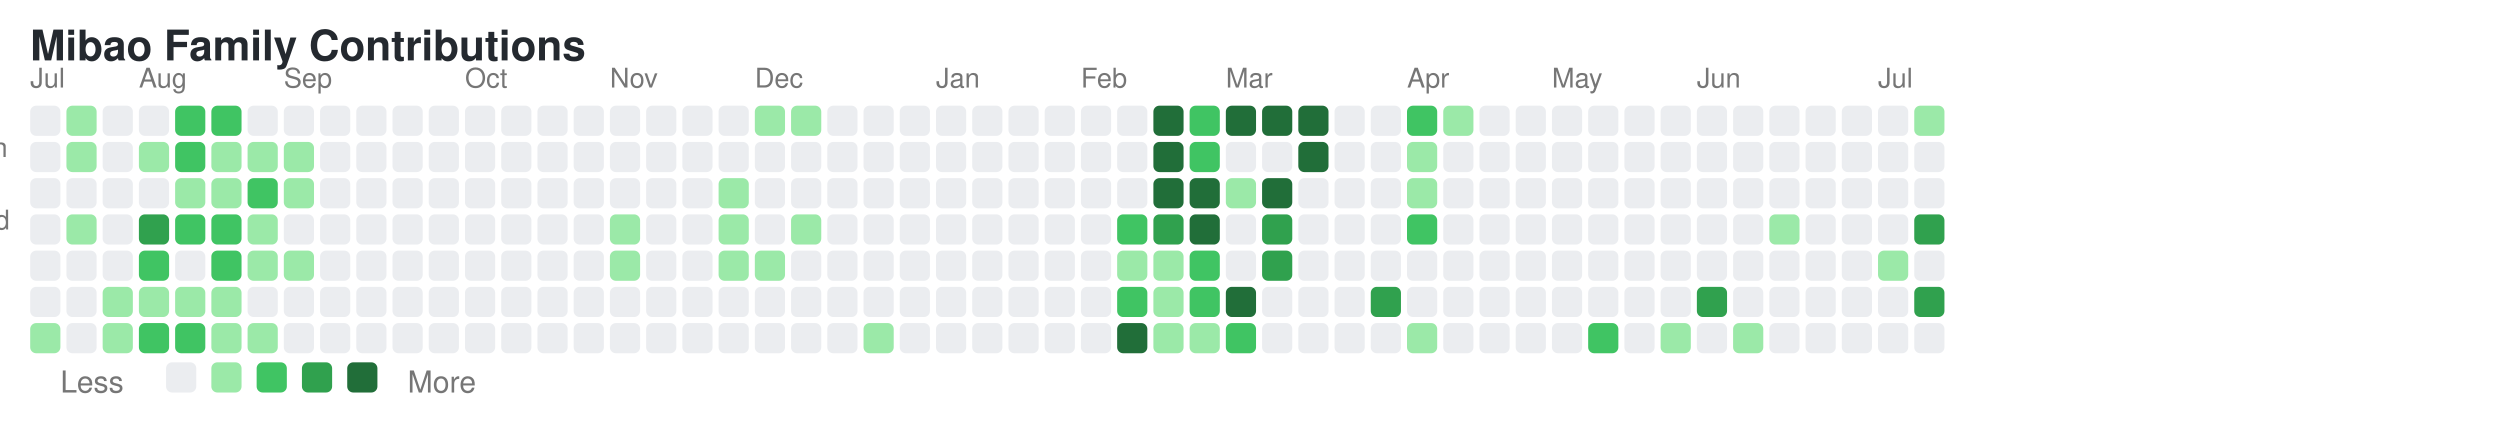
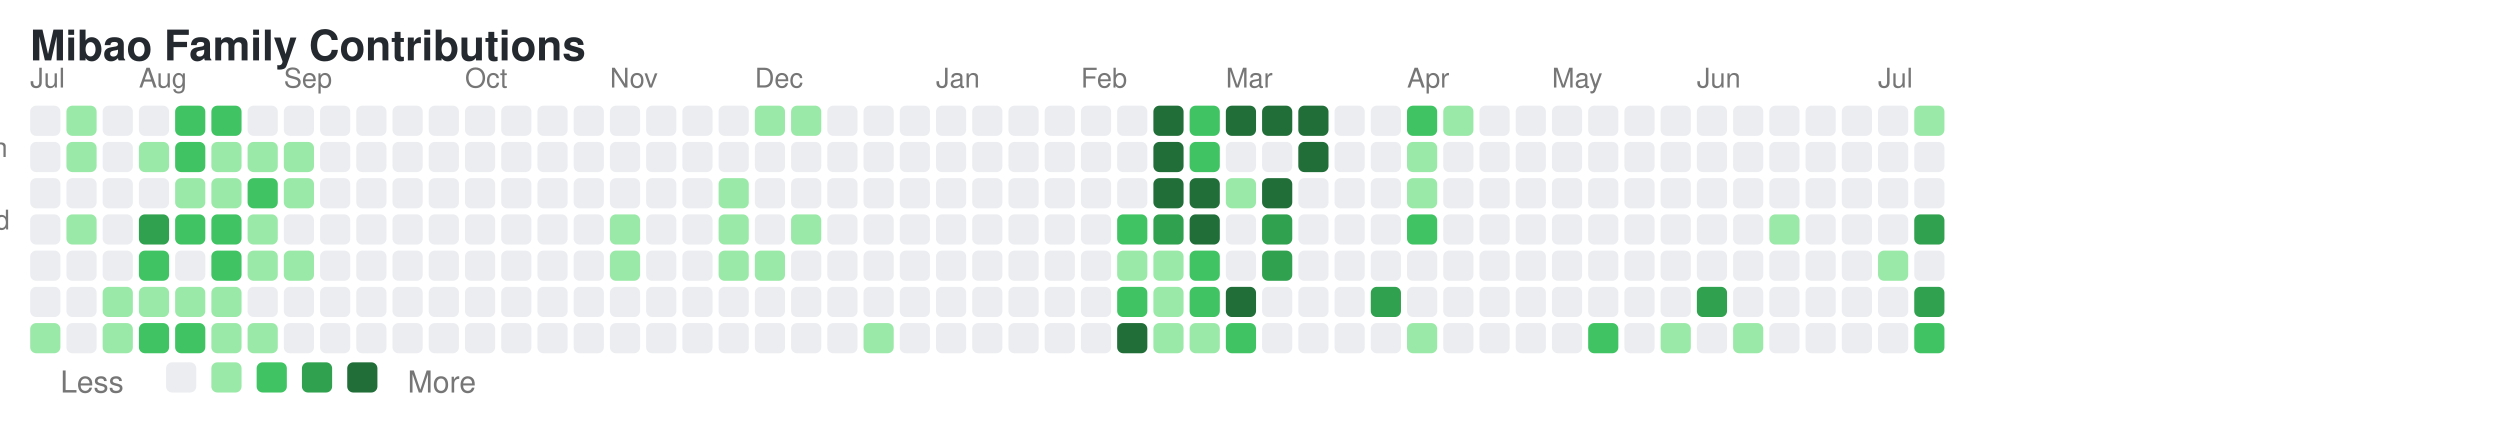
<svg xmlns="http://www.w3.org/2000/svg" width="828" height="140">
  <text x="10" y="20" font-family="-apple-system, BlinkMacSystemFont, Segoe UI, Helvetica, Arial, sans-serif" font-size="14" font-weight="600" fill="#24292f">Mibao Family Contributions</text>
  <g transform="translate(10, 35)">
    <text x="0" y="-6" font-family="-apple-system, BlinkMacSystemFont, Segoe UI, Helvetica, Arial, sans-serif" font-size="9" fill="#767676">Jul</text>
    <text x="36" y="-6" font-family="-apple-system, BlinkMacSystemFont, Segoe UI, Helvetica, Arial, sans-serif" font-size="9" fill="#767676">Aug</text>
    <text x="84" y="-6" font-family="-apple-system, BlinkMacSystemFont, Segoe UI, Helvetica, Arial, sans-serif" font-size="9" fill="#767676">Sep</text>
    <text x="144" y="-6" font-family="-apple-system, BlinkMacSystemFont, Segoe UI, Helvetica, Arial, sans-serif" font-size="9" fill="#767676">Oct</text>
    <text x="192" y="-6" font-family="-apple-system, BlinkMacSystemFont, Segoe UI, Helvetica, Arial, sans-serif" font-size="9" fill="#767676">Nov</text>
    <text x="240" y="-6" font-family="-apple-system, BlinkMacSystemFont, Segoe UI, Helvetica, Arial, sans-serif" font-size="9" fill="#767676">Dec</text>
    <text x="300" y="-6" font-family="-apple-system, BlinkMacSystemFont, Segoe UI, Helvetica, Arial, sans-serif" font-size="9" fill="#767676">Jan</text>
    <text x="348" y="-6" font-family="-apple-system, BlinkMacSystemFont, Segoe UI, Helvetica, Arial, sans-serif" font-size="9" fill="#767676">Feb</text>
    <text x="396" y="-6" font-family="-apple-system, BlinkMacSystemFont, Segoe UI, Helvetica, Arial, sans-serif" font-size="9" fill="#767676">Mar</text>
    <text x="456" y="-6" font-family="-apple-system, BlinkMacSystemFont, Segoe UI, Helvetica, Arial, sans-serif" font-size="9" fill="#767676">Apr</text>
    <text x="504" y="-6" font-family="-apple-system, BlinkMacSystemFont, Segoe UI, Helvetica, Arial, sans-serif" font-size="9" fill="#767676">May</text>
    <text x="552" y="-6" font-family="-apple-system, BlinkMacSystemFont, Segoe UI, Helvetica, Arial, sans-serif" font-size="9" fill="#767676">Jun</text>
    <text x="612" y="-6" font-family="-apple-system, BlinkMacSystemFont, Segoe UI, Helvetica, Arial, sans-serif" font-size="9" fill="#767676">Jul</text>
    <text x="-25" y="17.0" font-family="-apple-system, BlinkMacSystemFont, Segoe UI, Helvetica, Arial, sans-serif" font-size="9" fill="#767676">Mon</text>
    <text x="-25" y="41.0" font-family="-apple-system, BlinkMacSystemFont, Segoe UI, Helvetica, Arial, sans-serif" font-size="9" fill="#767676">Wed</text>
    <text x="-25" y="65.0" font-family="-apple-system, BlinkMacSystemFont, Segoe UI, Helvetica, Arial, sans-serif" font-size="9" fill="#767676">Fri</text>
    <rect x="0" y="0" width="10" height="10" fill="#ebedf0" rx="2" />
    <rect x="0" y="12" width="10" height="10" fill="#ebedf0" rx="2" />
    <rect x="0" y="24" width="10" height="10" fill="#ebedf0" rx="2" />
    <rect x="0" y="36" width="10" height="10" fill="#ebedf0" rx="2" />
    <rect x="0" y="48" width="10" height="10" fill="#ebedf0" rx="2" />
    <rect x="0" y="60" width="10" height="10" fill="#ebedf0" rx="2" />
    <rect x="0" y="72" width="10" height="10" fill="#9be9a8" rx="2" />
    <rect x="12" y="0" width="10" height="10" fill="#9be9a8" rx="2" />
    <rect x="12" y="12" width="10" height="10" fill="#9be9a8" rx="2" />
    <rect x="12" y="24" width="10" height="10" fill="#ebedf0" rx="2" />
    <rect x="12" y="36" width="10" height="10" fill="#9be9a8" rx="2" />
    <rect x="12" y="48" width="10" height="10" fill="#ebedf0" rx="2" />
    <rect x="12" y="60" width="10" height="10" fill="#ebedf0" rx="2" />
    <rect x="12" y="72" width="10" height="10" fill="#ebedf0" rx="2" />
    <rect x="24" y="0" width="10" height="10" fill="#ebedf0" rx="2" />
    <rect x="24" y="12" width="10" height="10" fill="#ebedf0" rx="2" />
    <rect x="24" y="24" width="10" height="10" fill="#ebedf0" rx="2" />
    <rect x="24" y="36" width="10" height="10" fill="#ebedf0" rx="2" />
    <rect x="24" y="48" width="10" height="10" fill="#ebedf0" rx="2" />
    <rect x="24" y="60" width="10" height="10" fill="#9be9a8" rx="2" />
    <rect x="24" y="72" width="10" height="10" fill="#9be9a8" rx="2" />
    <rect x="36" y="0" width="10" height="10" fill="#ebedf0" rx="2" />
    <rect x="36" y="12" width="10" height="10" fill="#9be9a8" rx="2" />
    <rect x="36" y="24" width="10" height="10" fill="#ebedf0" rx="2" />
    <rect x="36" y="36" width="10" height="10" fill="#30a14e" rx="2" />
    <rect x="36" y="48" width="10" height="10" fill="#40c463" rx="2" />
    <rect x="36" y="60" width="10" height="10" fill="#9be9a8" rx="2" />
    <rect x="36" y="72" width="10" height="10" fill="#40c463" rx="2" />
    <rect x="48" y="0" width="10" height="10" fill="#40c463" rx="2" />
    <rect x="48" y="12" width="10" height="10" fill="#40c463" rx="2" />
    <rect x="48" y="24" width="10" height="10" fill="#9be9a8" rx="2" />
    <rect x="48" y="36" width="10" height="10" fill="#40c463" rx="2" />
    <rect x="48" y="48" width="10" height="10" fill="#ebedf0" rx="2" />
    <rect x="48" y="60" width="10" height="10" fill="#9be9a8" rx="2" />
    <rect x="48" y="72" width="10" height="10" fill="#40c463" rx="2" />
    <rect x="60" y="0" width="10" height="10" fill="#40c463" rx="2" />
    <rect x="60" y="12" width="10" height="10" fill="#9be9a8" rx="2" />
    <rect x="60" y="24" width="10" height="10" fill="#9be9a8" rx="2" />
    <rect x="60" y="36" width="10" height="10" fill="#40c463" rx="2" />
    <rect x="60" y="48" width="10" height="10" fill="#40c463" rx="2" />
    <rect x="60" y="60" width="10" height="10" fill="#9be9a8" rx="2" />
    <rect x="60" y="72" width="10" height="10" fill="#9be9a8" rx="2" />
    <rect x="72" y="0" width="10" height="10" fill="#ebedf0" rx="2" />
    <rect x="72" y="12" width="10" height="10" fill="#9be9a8" rx="2" />
    <rect x="72" y="24" width="10" height="10" fill="#40c463" rx="2" />
    <rect x="72" y="36" width="10" height="10" fill="#9be9a8" rx="2" />
    <rect x="72" y="48" width="10" height="10" fill="#9be9a8" rx="2" />
    <rect x="72" y="60" width="10" height="10" fill="#ebedf0" rx="2" />
    <rect x="72" y="72" width="10" height="10" fill="#9be9a8" rx="2" />
    <rect x="84" y="0" width="10" height="10" fill="#ebedf0" rx="2" />
    <rect x="84" y="12" width="10" height="10" fill="#9be9a8" rx="2" />
    <rect x="84" y="24" width="10" height="10" fill="#9be9a8" rx="2" />
    <rect x="84" y="36" width="10" height="10" fill="#ebedf0" rx="2" />
    <rect x="84" y="48" width="10" height="10" fill="#9be9a8" rx="2" />
    <rect x="84" y="60" width="10" height="10" fill="#ebedf0" rx="2" />
    <rect x="84" y="72" width="10" height="10" fill="#ebedf0" rx="2" />
    <rect x="96" y="0" width="10" height="10" fill="#ebedf0" rx="2" />
    <rect x="96" y="12" width="10" height="10" fill="#ebedf0" rx="2" />
    <rect x="96" y="24" width="10" height="10" fill="#ebedf0" rx="2" />
    <rect x="96" y="36" width="10" height="10" fill="#ebedf0" rx="2" />
    <rect x="96" y="48" width="10" height="10" fill="#ebedf0" rx="2" />
    <rect x="96" y="60" width="10" height="10" fill="#ebedf0" rx="2" />
    <rect x="96" y="72" width="10" height="10" fill="#ebedf0" rx="2" />
    <rect x="108" y="0" width="10" height="10" fill="#ebedf0" rx="2" />
    <rect x="108" y="12" width="10" height="10" fill="#ebedf0" rx="2" />
    <rect x="108" y="24" width="10" height="10" fill="#ebedf0" rx="2" />
    <rect x="108" y="36" width="10" height="10" fill="#ebedf0" rx="2" />
    <rect x="108" y="48" width="10" height="10" fill="#ebedf0" rx="2" />
    <rect x="108" y="60" width="10" height="10" fill="#ebedf0" rx="2" />
    <rect x="108" y="72" width="10" height="10" fill="#ebedf0" rx="2" />
    <rect x="120" y="0" width="10" height="10" fill="#ebedf0" rx="2" />
    <rect x="120" y="12" width="10" height="10" fill="#ebedf0" rx="2" />
    <rect x="120" y="24" width="10" height="10" fill="#ebedf0" rx="2" />
    <rect x="120" y="36" width="10" height="10" fill="#ebedf0" rx="2" />
    <rect x="120" y="48" width="10" height="10" fill="#ebedf0" rx="2" />
    <rect x="120" y="60" width="10" height="10" fill="#ebedf0" rx="2" />
    <rect x="120" y="72" width="10" height="10" fill="#ebedf0" rx="2" />
    <rect x="132" y="0" width="10" height="10" fill="#ebedf0" rx="2" />
    <rect x="132" y="12" width="10" height="10" fill="#ebedf0" rx="2" />
    <rect x="132" y="24" width="10" height="10" fill="#ebedf0" rx="2" />
    <rect x="132" y="36" width="10" height="10" fill="#ebedf0" rx="2" />
    <rect x="132" y="48" width="10" height="10" fill="#ebedf0" rx="2" />
    <rect x="132" y="60" width="10" height="10" fill="#ebedf0" rx="2" />
    <rect x="132" y="72" width="10" height="10" fill="#ebedf0" rx="2" />
    <rect x="144" y="0" width="10" height="10" fill="#ebedf0" rx="2" />
    <rect x="144" y="12" width="10" height="10" fill="#ebedf0" rx="2" />
    <rect x="144" y="24" width="10" height="10" fill="#ebedf0" rx="2" />
    <rect x="144" y="36" width="10" height="10" fill="#ebedf0" rx="2" />
    <rect x="144" y="48" width="10" height="10" fill="#ebedf0" rx="2" />
    <rect x="144" y="60" width="10" height="10" fill="#ebedf0" rx="2" />
    <rect x="144" y="72" width="10" height="10" fill="#ebedf0" rx="2" />
    <rect x="156" y="0" width="10" height="10" fill="#ebedf0" rx="2" />
    <rect x="156" y="12" width="10" height="10" fill="#ebedf0" rx="2" />
    <rect x="156" y="24" width="10" height="10" fill="#ebedf0" rx="2" />
    <rect x="156" y="36" width="10" height="10" fill="#ebedf0" rx="2" />
    <rect x="156" y="48" width="10" height="10" fill="#ebedf0" rx="2" />
    <rect x="156" y="60" width="10" height="10" fill="#ebedf0" rx="2" />
    <rect x="156" y="72" width="10" height="10" fill="#ebedf0" rx="2" />
    <rect x="168" y="0" width="10" height="10" fill="#ebedf0" rx="2" />
    <rect x="168" y="12" width="10" height="10" fill="#ebedf0" rx="2" />
    <rect x="168" y="24" width="10" height="10" fill="#ebedf0" rx="2" />
    <rect x="168" y="36" width="10" height="10" fill="#ebedf0" rx="2" />
    <rect x="168" y="48" width="10" height="10" fill="#ebedf0" rx="2" />
    <rect x="168" y="60" width="10" height="10" fill="#ebedf0" rx="2" />
    <rect x="168" y="72" width="10" height="10" fill="#ebedf0" rx="2" />
    <rect x="180" y="0" width="10" height="10" fill="#ebedf0" rx="2" />
    <rect x="180" y="12" width="10" height="10" fill="#ebedf0" rx="2" />
    <rect x="180" y="24" width="10" height="10" fill="#ebedf0" rx="2" />
    <rect x="180" y="36" width="10" height="10" fill="#ebedf0" rx="2" />
    <rect x="180" y="48" width="10" height="10" fill="#ebedf0" rx="2" />
    <rect x="180" y="60" width="10" height="10" fill="#ebedf0" rx="2" />
    <rect x="180" y="72" width="10" height="10" fill="#ebedf0" rx="2" />
    <rect x="192" y="0" width="10" height="10" fill="#ebedf0" rx="2" />
    <rect x="192" y="12" width="10" height="10" fill="#ebedf0" rx="2" />
    <rect x="192" y="24" width="10" height="10" fill="#ebedf0" rx="2" />
    <rect x="192" y="36" width="10" height="10" fill="#9be9a8" rx="2" />
    <rect x="192" y="48" width="10" height="10" fill="#9be9a8" rx="2" />
    <rect x="192" y="60" width="10" height="10" fill="#ebedf0" rx="2" />
    <rect x="192" y="72" width="10" height="10" fill="#ebedf0" rx="2" />
    <rect x="204" y="0" width="10" height="10" fill="#ebedf0" rx="2" />
    <rect x="204" y="12" width="10" height="10" fill="#ebedf0" rx="2" />
    <rect x="204" y="24" width="10" height="10" fill="#ebedf0" rx="2" />
    <rect x="204" y="36" width="10" height="10" fill="#ebedf0" rx="2" />
    <rect x="204" y="48" width="10" height="10" fill="#ebedf0" rx="2" />
    <rect x="204" y="60" width="10" height="10" fill="#ebedf0" rx="2" />
    <rect x="204" y="72" width="10" height="10" fill="#ebedf0" rx="2" />
    <rect x="216" y="0" width="10" height="10" fill="#ebedf0" rx="2" />
    <rect x="216" y="12" width="10" height="10" fill="#ebedf0" rx="2" />
    <rect x="216" y="24" width="10" height="10" fill="#ebedf0" rx="2" />
    <rect x="216" y="36" width="10" height="10" fill="#ebedf0" rx="2" />
    <rect x="216" y="48" width="10" height="10" fill="#ebedf0" rx="2" />
    <rect x="216" y="60" width="10" height="10" fill="#ebedf0" rx="2" />
    <rect x="216" y="72" width="10" height="10" fill="#ebedf0" rx="2" />
    <rect x="228" y="0" width="10" height="10" fill="#ebedf0" rx="2" />
    <rect x="228" y="12" width="10" height="10" fill="#ebedf0" rx="2" />
    <rect x="228" y="24" width="10" height="10" fill="#9be9a8" rx="2" />
    <rect x="228" y="36" width="10" height="10" fill="#9be9a8" rx="2" />
    <rect x="228" y="48" width="10" height="10" fill="#9be9a8" rx="2" />
    <rect x="228" y="60" width="10" height="10" fill="#ebedf0" rx="2" />
    <rect x="228" y="72" width="10" height="10" fill="#ebedf0" rx="2" />
    <rect x="240" y="0" width="10" height="10" fill="#9be9a8" rx="2" />
    <rect x="240" y="12" width="10" height="10" fill="#ebedf0" rx="2" />
    <rect x="240" y="24" width="10" height="10" fill="#ebedf0" rx="2" />
    <rect x="240" y="36" width="10" height="10" fill="#ebedf0" rx="2" />
    <rect x="240" y="48" width="10" height="10" fill="#9be9a8" rx="2" />
    <rect x="240" y="60" width="10" height="10" fill="#ebedf0" rx="2" />
    <rect x="240" y="72" width="10" height="10" fill="#ebedf0" rx="2" />
    <rect x="252" y="0" width="10" height="10" fill="#9be9a8" rx="2" />
    <rect x="252" y="12" width="10" height="10" fill="#ebedf0" rx="2" />
    <rect x="252" y="24" width="10" height="10" fill="#ebedf0" rx="2" />
    <rect x="252" y="36" width="10" height="10" fill="#9be9a8" rx="2" />
    <rect x="252" y="48" width="10" height="10" fill="#ebedf0" rx="2" />
    <rect x="252" y="60" width="10" height="10" fill="#ebedf0" rx="2" />
    <rect x="252" y="72" width="10" height="10" fill="#ebedf0" rx="2" />
    <rect x="264" y="0" width="10" height="10" fill="#ebedf0" rx="2" />
    <rect x="264" y="12" width="10" height="10" fill="#ebedf0" rx="2" />
    <rect x="264" y="24" width="10" height="10" fill="#ebedf0" rx="2" />
    <rect x="264" y="36" width="10" height="10" fill="#ebedf0" rx="2" />
    <rect x="264" y="48" width="10" height="10" fill="#ebedf0" rx="2" />
    <rect x="264" y="60" width="10" height="10" fill="#ebedf0" rx="2" />
    <rect x="264" y="72" width="10" height="10" fill="#ebedf0" rx="2" />
    <rect x="276" y="0" width="10" height="10" fill="#ebedf0" rx="2" />
    <rect x="276" y="12" width="10" height="10" fill="#ebedf0" rx="2" />
    <rect x="276" y="24" width="10" height="10" fill="#ebedf0" rx="2" />
    <rect x="276" y="36" width="10" height="10" fill="#ebedf0" rx="2" />
    <rect x="276" y="48" width="10" height="10" fill="#ebedf0" rx="2" />
    <rect x="276" y="60" width="10" height="10" fill="#ebedf0" rx="2" />
    <rect x="276" y="72" width="10" height="10" fill="#9be9a8" rx="2" />
    <rect x="288" y="0" width="10" height="10" fill="#ebedf0" rx="2" />
    <rect x="288" y="12" width="10" height="10" fill="#ebedf0" rx="2" />
    <rect x="288" y="24" width="10" height="10" fill="#ebedf0" rx="2" />
    <rect x="288" y="36" width="10" height="10" fill="#ebedf0" rx="2" />
    <rect x="288" y="48" width="10" height="10" fill="#ebedf0" rx="2" />
    <rect x="288" y="60" width="10" height="10" fill="#ebedf0" rx="2" />
    <rect x="288" y="72" width="10" height="10" fill="#ebedf0" rx="2" />
    <rect x="300" y="0" width="10" height="10" fill="#ebedf0" rx="2" />
    <rect x="300" y="12" width="10" height="10" fill="#ebedf0" rx="2" />
    <rect x="300" y="24" width="10" height="10" fill="#ebedf0" rx="2" />
    <rect x="300" y="36" width="10" height="10" fill="#ebedf0" rx="2" />
    <rect x="300" y="48" width="10" height="10" fill="#ebedf0" rx="2" />
    <rect x="300" y="60" width="10" height="10" fill="#ebedf0" rx="2" />
    <rect x="300" y="72" width="10" height="10" fill="#ebedf0" rx="2" />
    <rect x="312" y="0" width="10" height="10" fill="#ebedf0" rx="2" />
    <rect x="312" y="12" width="10" height="10" fill="#ebedf0" rx="2" />
    <rect x="312" y="24" width="10" height="10" fill="#ebedf0" rx="2" />
    <rect x="312" y="36" width="10" height="10" fill="#ebedf0" rx="2" />
    <rect x="312" y="48" width="10" height="10" fill="#ebedf0" rx="2" />
    <rect x="312" y="60" width="10" height="10" fill="#ebedf0" rx="2" />
    <rect x="312" y="72" width="10" height="10" fill="#ebedf0" rx="2" />
    <rect x="324" y="0" width="10" height="10" fill="#ebedf0" rx="2" />
    <rect x="324" y="12" width="10" height="10" fill="#ebedf0" rx="2" />
    <rect x="324" y="24" width="10" height="10" fill="#ebedf0" rx="2" />
    <rect x="324" y="36" width="10" height="10" fill="#ebedf0" rx="2" />
    <rect x="324" y="48" width="10" height="10" fill="#ebedf0" rx="2" />
    <rect x="324" y="60" width="10" height="10" fill="#ebedf0" rx="2" />
    <rect x="324" y="72" width="10" height="10" fill="#ebedf0" rx="2" />
    <rect x="336" y="0" width="10" height="10" fill="#ebedf0" rx="2" />
    <rect x="336" y="12" width="10" height="10" fill="#ebedf0" rx="2" />
    <rect x="336" y="24" width="10" height="10" fill="#ebedf0" rx="2" />
    <rect x="336" y="36" width="10" height="10" fill="#ebedf0" rx="2" />
    <rect x="336" y="48" width="10" height="10" fill="#ebedf0" rx="2" />
    <rect x="336" y="60" width="10" height="10" fill="#ebedf0" rx="2" />
    <rect x="336" y="72" width="10" height="10" fill="#ebedf0" rx="2" />
    <rect x="348" y="0" width="10" height="10" fill="#ebedf0" rx="2" />
    <rect x="348" y="12" width="10" height="10" fill="#ebedf0" rx="2" />
    <rect x="348" y="24" width="10" height="10" fill="#ebedf0" rx="2" />
    <rect x="348" y="36" width="10" height="10" fill="#ebedf0" rx="2" />
    <rect x="348" y="48" width="10" height="10" fill="#ebedf0" rx="2" />
    <rect x="348" y="60" width="10" height="10" fill="#ebedf0" rx="2" />
    <rect x="348" y="72" width="10" height="10" fill="#ebedf0" rx="2" />
    <rect x="360" y="0" width="10" height="10" fill="#ebedf0" rx="2" />
    <rect x="360" y="12" width="10" height="10" fill="#ebedf0" rx="2" />
    <rect x="360" y="24" width="10" height="10" fill="#ebedf0" rx="2" />
    <rect x="360" y="36" width="10" height="10" fill="#40c463" rx="2" />
    <rect x="360" y="48" width="10" height="10" fill="#9be9a8" rx="2" />
    <rect x="360" y="60" width="10" height="10" fill="#40c463" rx="2" />
    <rect x="360" y="72" width="10" height="10" fill="#216e39" rx="2" />
    <rect x="372" y="0" width="10" height="10" fill="#216e39" rx="2" />
    <rect x="372" y="12" width="10" height="10" fill="#216e39" rx="2" />
    <rect x="372" y="24" width="10" height="10" fill="#216e39" rx="2" />
    <rect x="372" y="36" width="10" height="10" fill="#30a14e" rx="2" />
    <rect x="372" y="48" width="10" height="10" fill="#9be9a8" rx="2" />
    <rect x="372" y="60" width="10" height="10" fill="#9be9a8" rx="2" />
    <rect x="372" y="72" width="10" height="10" fill="#9be9a8" rx="2" />
    <rect x="384" y="0" width="10" height="10" fill="#40c463" rx="2" />
    <rect x="384" y="12" width="10" height="10" fill="#40c463" rx="2" />
    <rect x="384" y="24" width="10" height="10" fill="#216e39" rx="2" />
    <rect x="384" y="36" width="10" height="10" fill="#216e39" rx="2" />
    <rect x="384" y="48" width="10" height="10" fill="#40c463" rx="2" />
    <rect x="384" y="60" width="10" height="10" fill="#40c463" rx="2" />
    <rect x="384" y="72" width="10" height="10" fill="#9be9a8" rx="2" />
    <rect x="396" y="0" width="10" height="10" fill="#216e39" rx="2" />
    <rect x="396" y="12" width="10" height="10" fill="#ebedf0" rx="2" />
    <rect x="396" y="24" width="10" height="10" fill="#9be9a8" rx="2" />
    <rect x="396" y="36" width="10" height="10" fill="#ebedf0" rx="2" />
    <rect x="396" y="48" width="10" height="10" fill="#ebedf0" rx="2" />
    <rect x="396" y="60" width="10" height="10" fill="#216e39" rx="2" />
    <rect x="396" y="72" width="10" height="10" fill="#40c463" rx="2" />
    <rect x="408" y="0" width="10" height="10" fill="#216e39" rx="2" />
    <rect x="408" y="12" width="10" height="10" fill="#ebedf0" rx="2" />
    <rect x="408" y="24" width="10" height="10" fill="#216e39" rx="2" />
    <rect x="408" y="36" width="10" height="10" fill="#30a14e" rx="2" />
    <rect x="408" y="48" width="10" height="10" fill="#30a14e" rx="2" />
    <rect x="408" y="60" width="10" height="10" fill="#ebedf0" rx="2" />
    <rect x="408" y="72" width="10" height="10" fill="#ebedf0" rx="2" />
    <rect x="420" y="0" width="10" height="10" fill="#216e39" rx="2" />
    <rect x="420" y="12" width="10" height="10" fill="#216e39" rx="2" />
    <rect x="420" y="24" width="10" height="10" fill="#ebedf0" rx="2" />
    <rect x="420" y="36" width="10" height="10" fill="#ebedf0" rx="2" />
    <rect x="420" y="48" width="10" height="10" fill="#ebedf0" rx="2" />
    <rect x="420" y="60" width="10" height="10" fill="#ebedf0" rx="2" />
    <rect x="420" y="72" width="10" height="10" fill="#ebedf0" rx="2" />
    <rect x="432" y="0" width="10" height="10" fill="#ebedf0" rx="2" />
    <rect x="432" y="12" width="10" height="10" fill="#ebedf0" rx="2" />
    <rect x="432" y="24" width="10" height="10" fill="#ebedf0" rx="2" />
    <rect x="432" y="36" width="10" height="10" fill="#ebedf0" rx="2" />
    <rect x="432" y="48" width="10" height="10" fill="#ebedf0" rx="2" />
    <rect x="432" y="60" width="10" height="10" fill="#ebedf0" rx="2" />
    <rect x="432" y="72" width="10" height="10" fill="#ebedf0" rx="2" />
    <rect x="444" y="0" width="10" height="10" fill="#ebedf0" rx="2" />
    <rect x="444" y="12" width="10" height="10" fill="#ebedf0" rx="2" />
    <rect x="444" y="24" width="10" height="10" fill="#ebedf0" rx="2" />
    <rect x="444" y="36" width="10" height="10" fill="#ebedf0" rx="2" />
    <rect x="444" y="48" width="10" height="10" fill="#ebedf0" rx="2" />
    <rect x="444" y="60" width="10" height="10" fill="#30a14e" rx="2" />
    <rect x="444" y="72" width="10" height="10" fill="#ebedf0" rx="2" />
    <rect x="456" y="0" width="10" height="10" fill="#40c463" rx="2" />
    <rect x="456" y="12" width="10" height="10" fill="#9be9a8" rx="2" />
    <rect x="456" y="24" width="10" height="10" fill="#9be9a8" rx="2" />
    <rect x="456" y="36" width="10" height="10" fill="#40c463" rx="2" />
    <rect x="456" y="48" width="10" height="10" fill="#ebedf0" rx="2" />
    <rect x="456" y="60" width="10" height="10" fill="#ebedf0" rx="2" />
    <rect x="456" y="72" width="10" height="10" fill="#9be9a8" rx="2" />
    <rect x="468" y="0" width="10" height="10" fill="#9be9a8" rx="2" />
    <rect x="468" y="12" width="10" height="10" fill="#ebedf0" rx="2" />
    <rect x="468" y="24" width="10" height="10" fill="#ebedf0" rx="2" />
    <rect x="468" y="36" width="10" height="10" fill="#ebedf0" rx="2" />
    <rect x="468" y="48" width="10" height="10" fill="#ebedf0" rx="2" />
    <rect x="468" y="60" width="10" height="10" fill="#ebedf0" rx="2" />
    <rect x="468" y="72" width="10" height="10" fill="#ebedf0" rx="2" />
    <rect x="480" y="0" width="10" height="10" fill="#ebedf0" rx="2" />
    <rect x="480" y="12" width="10" height="10" fill="#ebedf0" rx="2" />
    <rect x="480" y="24" width="10" height="10" fill="#ebedf0" rx="2" />
    <rect x="480" y="36" width="10" height="10" fill="#ebedf0" rx="2" />
    <rect x="480" y="48" width="10" height="10" fill="#ebedf0" rx="2" />
    <rect x="480" y="60" width="10" height="10" fill="#ebedf0" rx="2" />
    <rect x="480" y="72" width="10" height="10" fill="#ebedf0" rx="2" />
    <rect x="492" y="0" width="10" height="10" fill="#ebedf0" rx="2" />
    <rect x="492" y="12" width="10" height="10" fill="#ebedf0" rx="2" />
    <rect x="492" y="24" width="10" height="10" fill="#ebedf0" rx="2" />
    <rect x="492" y="36" width="10" height="10" fill="#ebedf0" rx="2" />
    <rect x="492" y="48" width="10" height="10" fill="#ebedf0" rx="2" />
    <rect x="492" y="60" width="10" height="10" fill="#ebedf0" rx="2" />
    <rect x="492" y="72" width="10" height="10" fill="#ebedf0" rx="2" />
    <rect x="504" y="0" width="10" height="10" fill="#ebedf0" rx="2" />
    <rect x="504" y="12" width="10" height="10" fill="#ebedf0" rx="2" />
    <rect x="504" y="24" width="10" height="10" fill="#ebedf0" rx="2" />
    <rect x="504" y="36" width="10" height="10" fill="#ebedf0" rx="2" />
    <rect x="504" y="48" width="10" height="10" fill="#ebedf0" rx="2" />
    <rect x="504" y="60" width="10" height="10" fill="#ebedf0" rx="2" />
    <rect x="504" y="72" width="10" height="10" fill="#ebedf0" rx="2" />
    <rect x="516" y="0" width="10" height="10" fill="#ebedf0" rx="2" />
    <rect x="516" y="12" width="10" height="10" fill="#ebedf0" rx="2" />
    <rect x="516" y="24" width="10" height="10" fill="#ebedf0" rx="2" />
    <rect x="516" y="36" width="10" height="10" fill="#ebedf0" rx="2" />
    <rect x="516" y="48" width="10" height="10" fill="#ebedf0" rx="2" />
    <rect x="516" y="60" width="10" height="10" fill="#ebedf0" rx="2" />
    <rect x="516" y="72" width="10" height="10" fill="#40c463" rx="2" />
    <rect x="528" y="0" width="10" height="10" fill="#ebedf0" rx="2" />
    <rect x="528" y="12" width="10" height="10" fill="#ebedf0" rx="2" />
    <rect x="528" y="24" width="10" height="10" fill="#ebedf0" rx="2" />
    <rect x="528" y="36" width="10" height="10" fill="#ebedf0" rx="2" />
    <rect x="528" y="48" width="10" height="10" fill="#ebedf0" rx="2" />
    <rect x="528" y="60" width="10" height="10" fill="#ebedf0" rx="2" />
    <rect x="528" y="72" width="10" height="10" fill="#ebedf0" rx="2" />
    <rect x="540" y="0" width="10" height="10" fill="#ebedf0" rx="2" />
    <rect x="540" y="12" width="10" height="10" fill="#ebedf0" rx="2" />
    <rect x="540" y="24" width="10" height="10" fill="#ebedf0" rx="2" />
    <rect x="540" y="36" width="10" height="10" fill="#ebedf0" rx="2" />
    <rect x="540" y="48" width="10" height="10" fill="#ebedf0" rx="2" />
    <rect x="540" y="60" width="10" height="10" fill="#ebedf0" rx="2" />
    <rect x="540" y="72" width="10" height="10" fill="#9be9a8" rx="2" />
    <rect x="552" y="0" width="10" height="10" fill="#ebedf0" rx="2" />
    <rect x="552" y="12" width="10" height="10" fill="#ebedf0" rx="2" />
    <rect x="552" y="24" width="10" height="10" fill="#ebedf0" rx="2" />
    <rect x="552" y="36" width="10" height="10" fill="#ebedf0" rx="2" />
    <rect x="552" y="48" width="10" height="10" fill="#ebedf0" rx="2" />
    <rect x="552" y="60" width="10" height="10" fill="#30a14e" rx="2" />
    <rect x="552" y="72" width="10" height="10" fill="#ebedf0" rx="2" />
    <rect x="564" y="0" width="10" height="10" fill="#ebedf0" rx="2" />
    <rect x="564" y="12" width="10" height="10" fill="#ebedf0" rx="2" />
    <rect x="564" y="24" width="10" height="10" fill="#ebedf0" rx="2" />
    <rect x="564" y="36" width="10" height="10" fill="#ebedf0" rx="2" />
    <rect x="564" y="48" width="10" height="10" fill="#ebedf0" rx="2" />
    <rect x="564" y="60" width="10" height="10" fill="#ebedf0" rx="2" />
    <rect x="564" y="72" width="10" height="10" fill="#9be9a8" rx="2" />
    <rect x="576" y="0" width="10" height="10" fill="#ebedf0" rx="2" />
    <rect x="576" y="12" width="10" height="10" fill="#ebedf0" rx="2" />
    <rect x="576" y="24" width="10" height="10" fill="#ebedf0" rx="2" />
    <rect x="576" y="36" width="10" height="10" fill="#9be9a8" rx="2" />
    <rect x="576" y="48" width="10" height="10" fill="#ebedf0" rx="2" />
    <rect x="576" y="60" width="10" height="10" fill="#ebedf0" rx="2" />
    <rect x="576" y="72" width="10" height="10" fill="#ebedf0" rx="2" />
    <rect x="588" y="0" width="10" height="10" fill="#ebedf0" rx="2" />
    <rect x="588" y="12" width="10" height="10" fill="#ebedf0" rx="2" />
    <rect x="588" y="24" width="10" height="10" fill="#ebedf0" rx="2" />
    <rect x="588" y="36" width="10" height="10" fill="#ebedf0" rx="2" />
    <rect x="588" y="48" width="10" height="10" fill="#ebedf0" rx="2" />
    <rect x="588" y="60" width="10" height="10" fill="#ebedf0" rx="2" />
    <rect x="588" y="72" width="10" height="10" fill="#ebedf0" rx="2" />
    <rect x="600" y="0" width="10" height="10" fill="#ebedf0" rx="2" />
    <rect x="600" y="12" width="10" height="10" fill="#ebedf0" rx="2" />
    <rect x="600" y="24" width="10" height="10" fill="#ebedf0" rx="2" />
    <rect x="600" y="36" width="10" height="10" fill="#ebedf0" rx="2" />
    <rect x="600" y="48" width="10" height="10" fill="#ebedf0" rx="2" />
    <rect x="600" y="60" width="10" height="10" fill="#ebedf0" rx="2" />
    <rect x="600" y="72" width="10" height="10" fill="#ebedf0" rx="2" />
    <rect x="612" y="0" width="10" height="10" fill="#ebedf0" rx="2" />
    <rect x="612" y="12" width="10" height="10" fill="#ebedf0" rx="2" />
    <rect x="612" y="24" width="10" height="10" fill="#ebedf0" rx="2" />
    <rect x="612" y="36" width="10" height="10" fill="#ebedf0" rx="2" />
    <rect x="612" y="48" width="10" height="10" fill="#9be9a8" rx="2" />
    <rect x="612" y="60" width="10" height="10" fill="#ebedf0" rx="2" />
    <rect x="612" y="72" width="10" height="10" fill="#ebedf0" rx="2" />
    <rect x="624" y="0" width="10" height="10" fill="#9be9a8" rx="2" />
    <rect x="624" y="12" width="10" height="10" fill="#ebedf0" rx="2" />
    <rect x="624" y="24" width="10" height="10" fill="#ebedf0" rx="2" />
    <rect x="624" y="36" width="10" height="10" fill="#30a14e" rx="2" />
    <rect x="624" y="48" width="10" height="10" fill="#ebedf0" rx="2" />
    <rect x="624" y="60" width="10" height="10" fill="#30a14e" rx="2" />
-     <rect x="624" y="72" width="10" height="10" fill="#ebedf0" rx="2" />
+     <rect x="624" y="72" width="10" height="10" fill="#40c463" rx="2" />
    <text x="10" y="95" font-family="-apple-system, BlinkMacSystemFont, Segoe UI, Helvetica, Arial, sans-serif" font-size="10" fill="#767676">Less</text>
    <rect x="45" y="85" width="10" height="10" fill="#ebedf0" rx="2" />
    <rect x="60" y="85" width="10" height="10" fill="#9be9a8" rx="2" />
    <rect x="75" y="85" width="10" height="10" fill="#40c463" rx="2" />
    <rect x="90" y="85" width="10" height="10" fill="#30a14e" rx="2" />
    <rect x="105" y="85" width="10" height="10" fill="#216e39" rx="2" />
    <text x="125" y="95" font-family="-apple-system, BlinkMacSystemFont, Segoe UI, Helvetica, Arial, sans-serif" font-size="10" fill="#767676">More</text>
  </g>
</svg>
